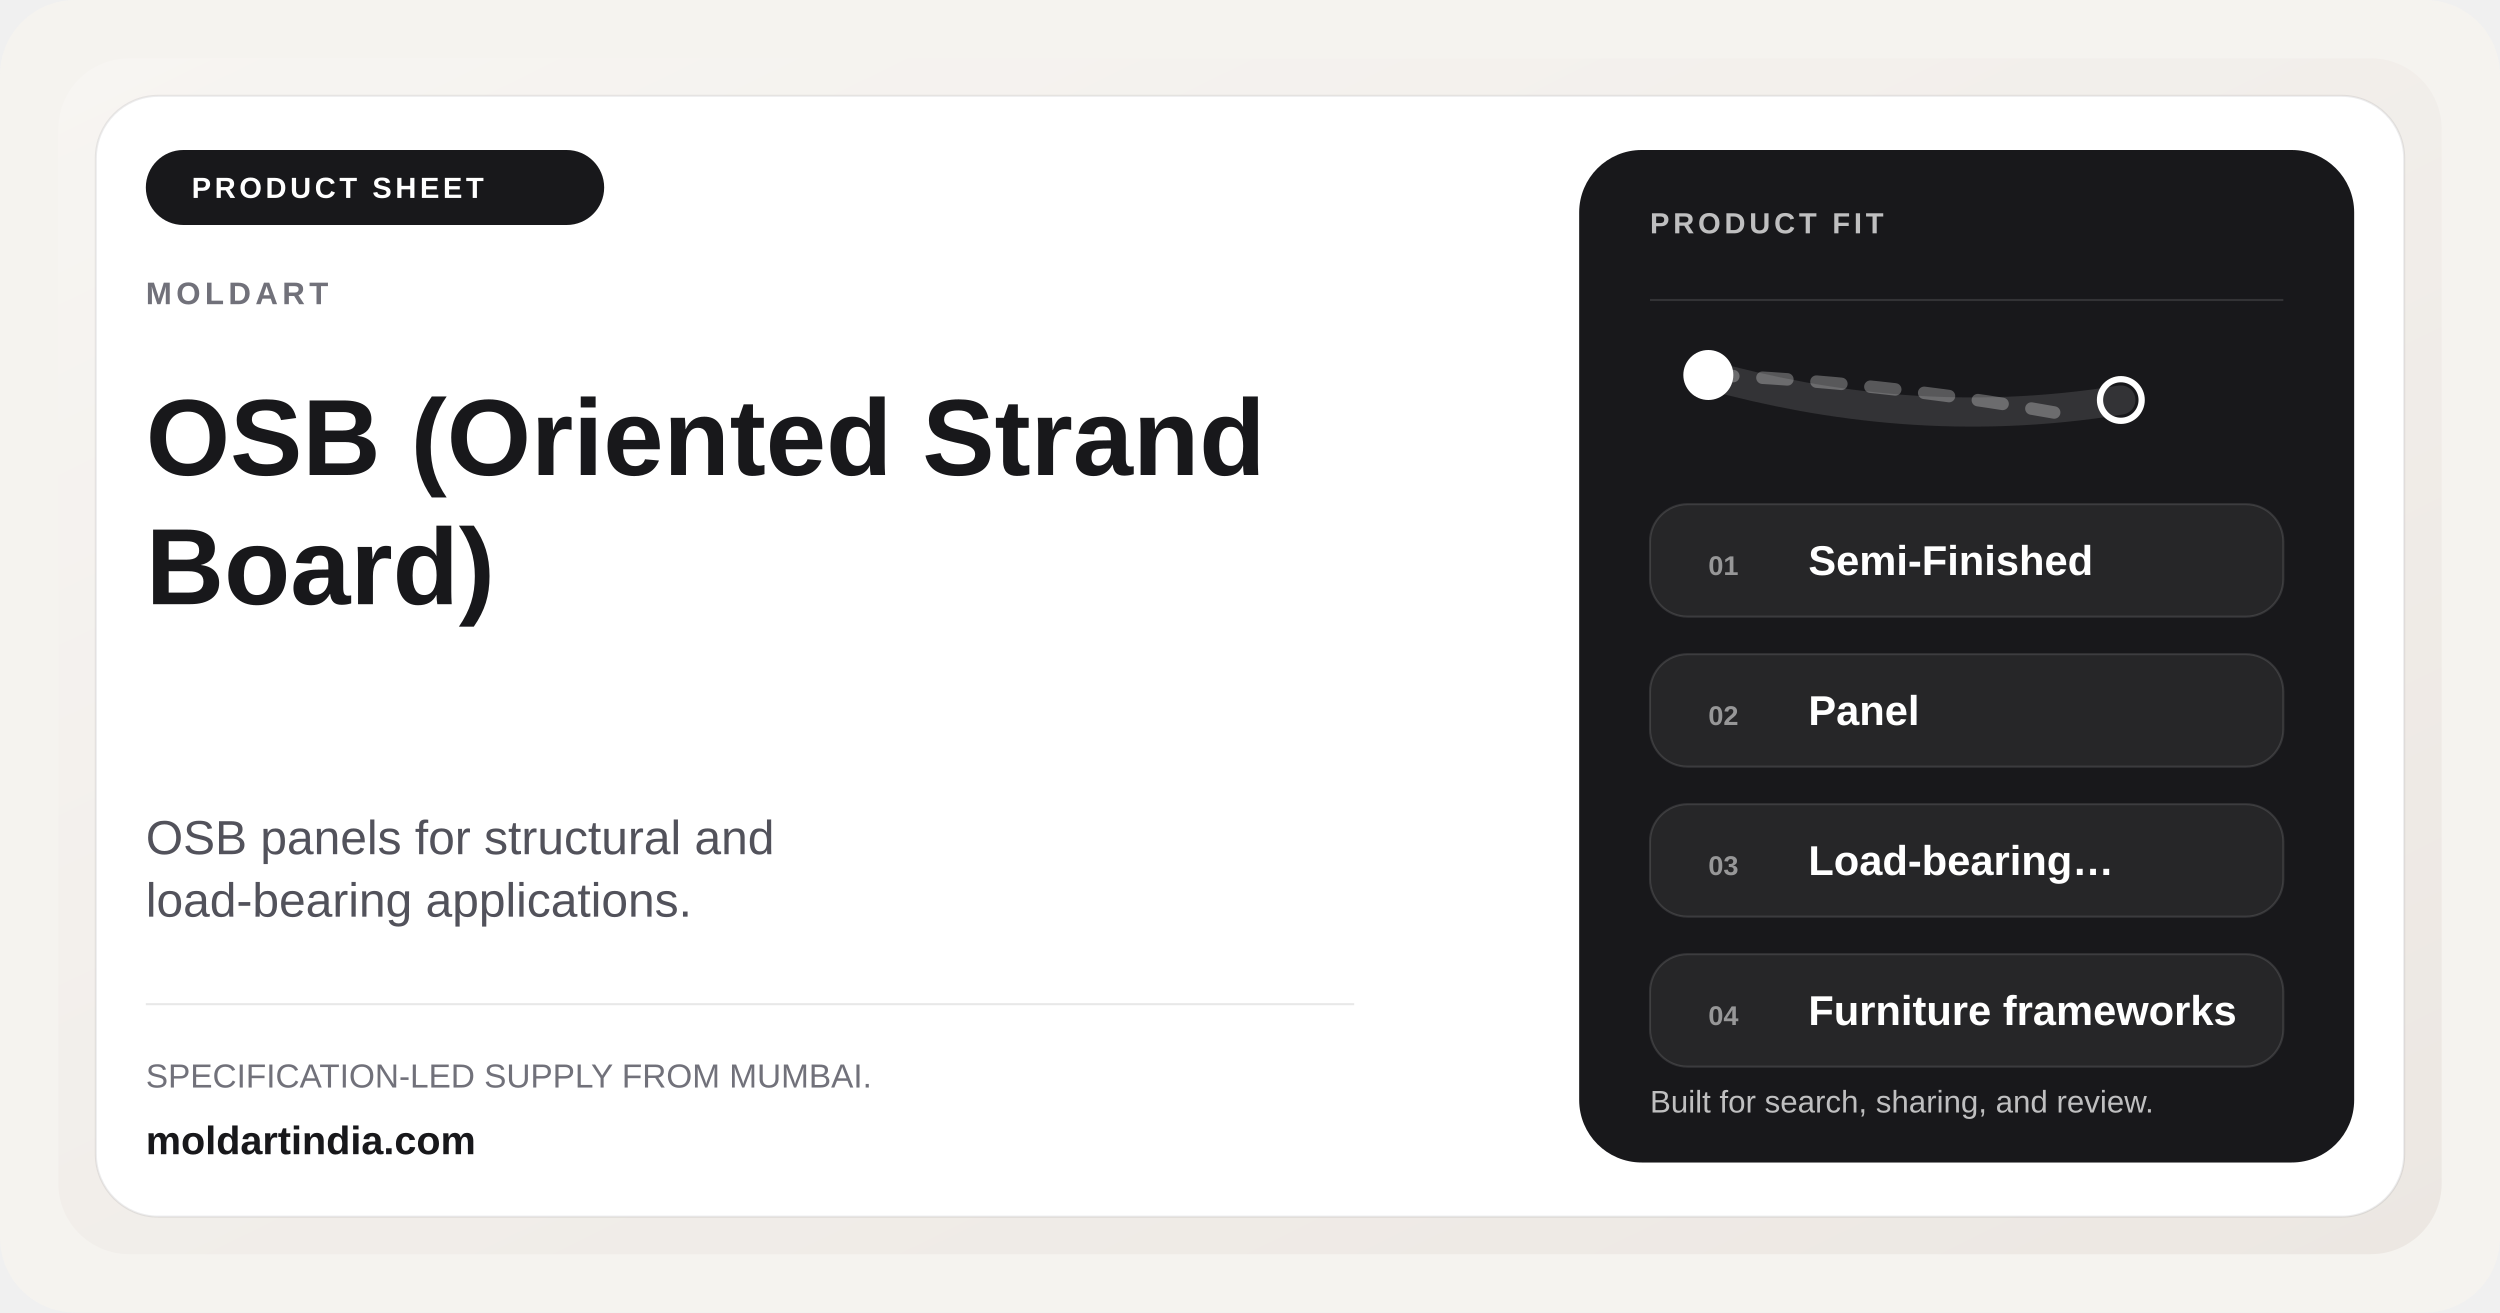
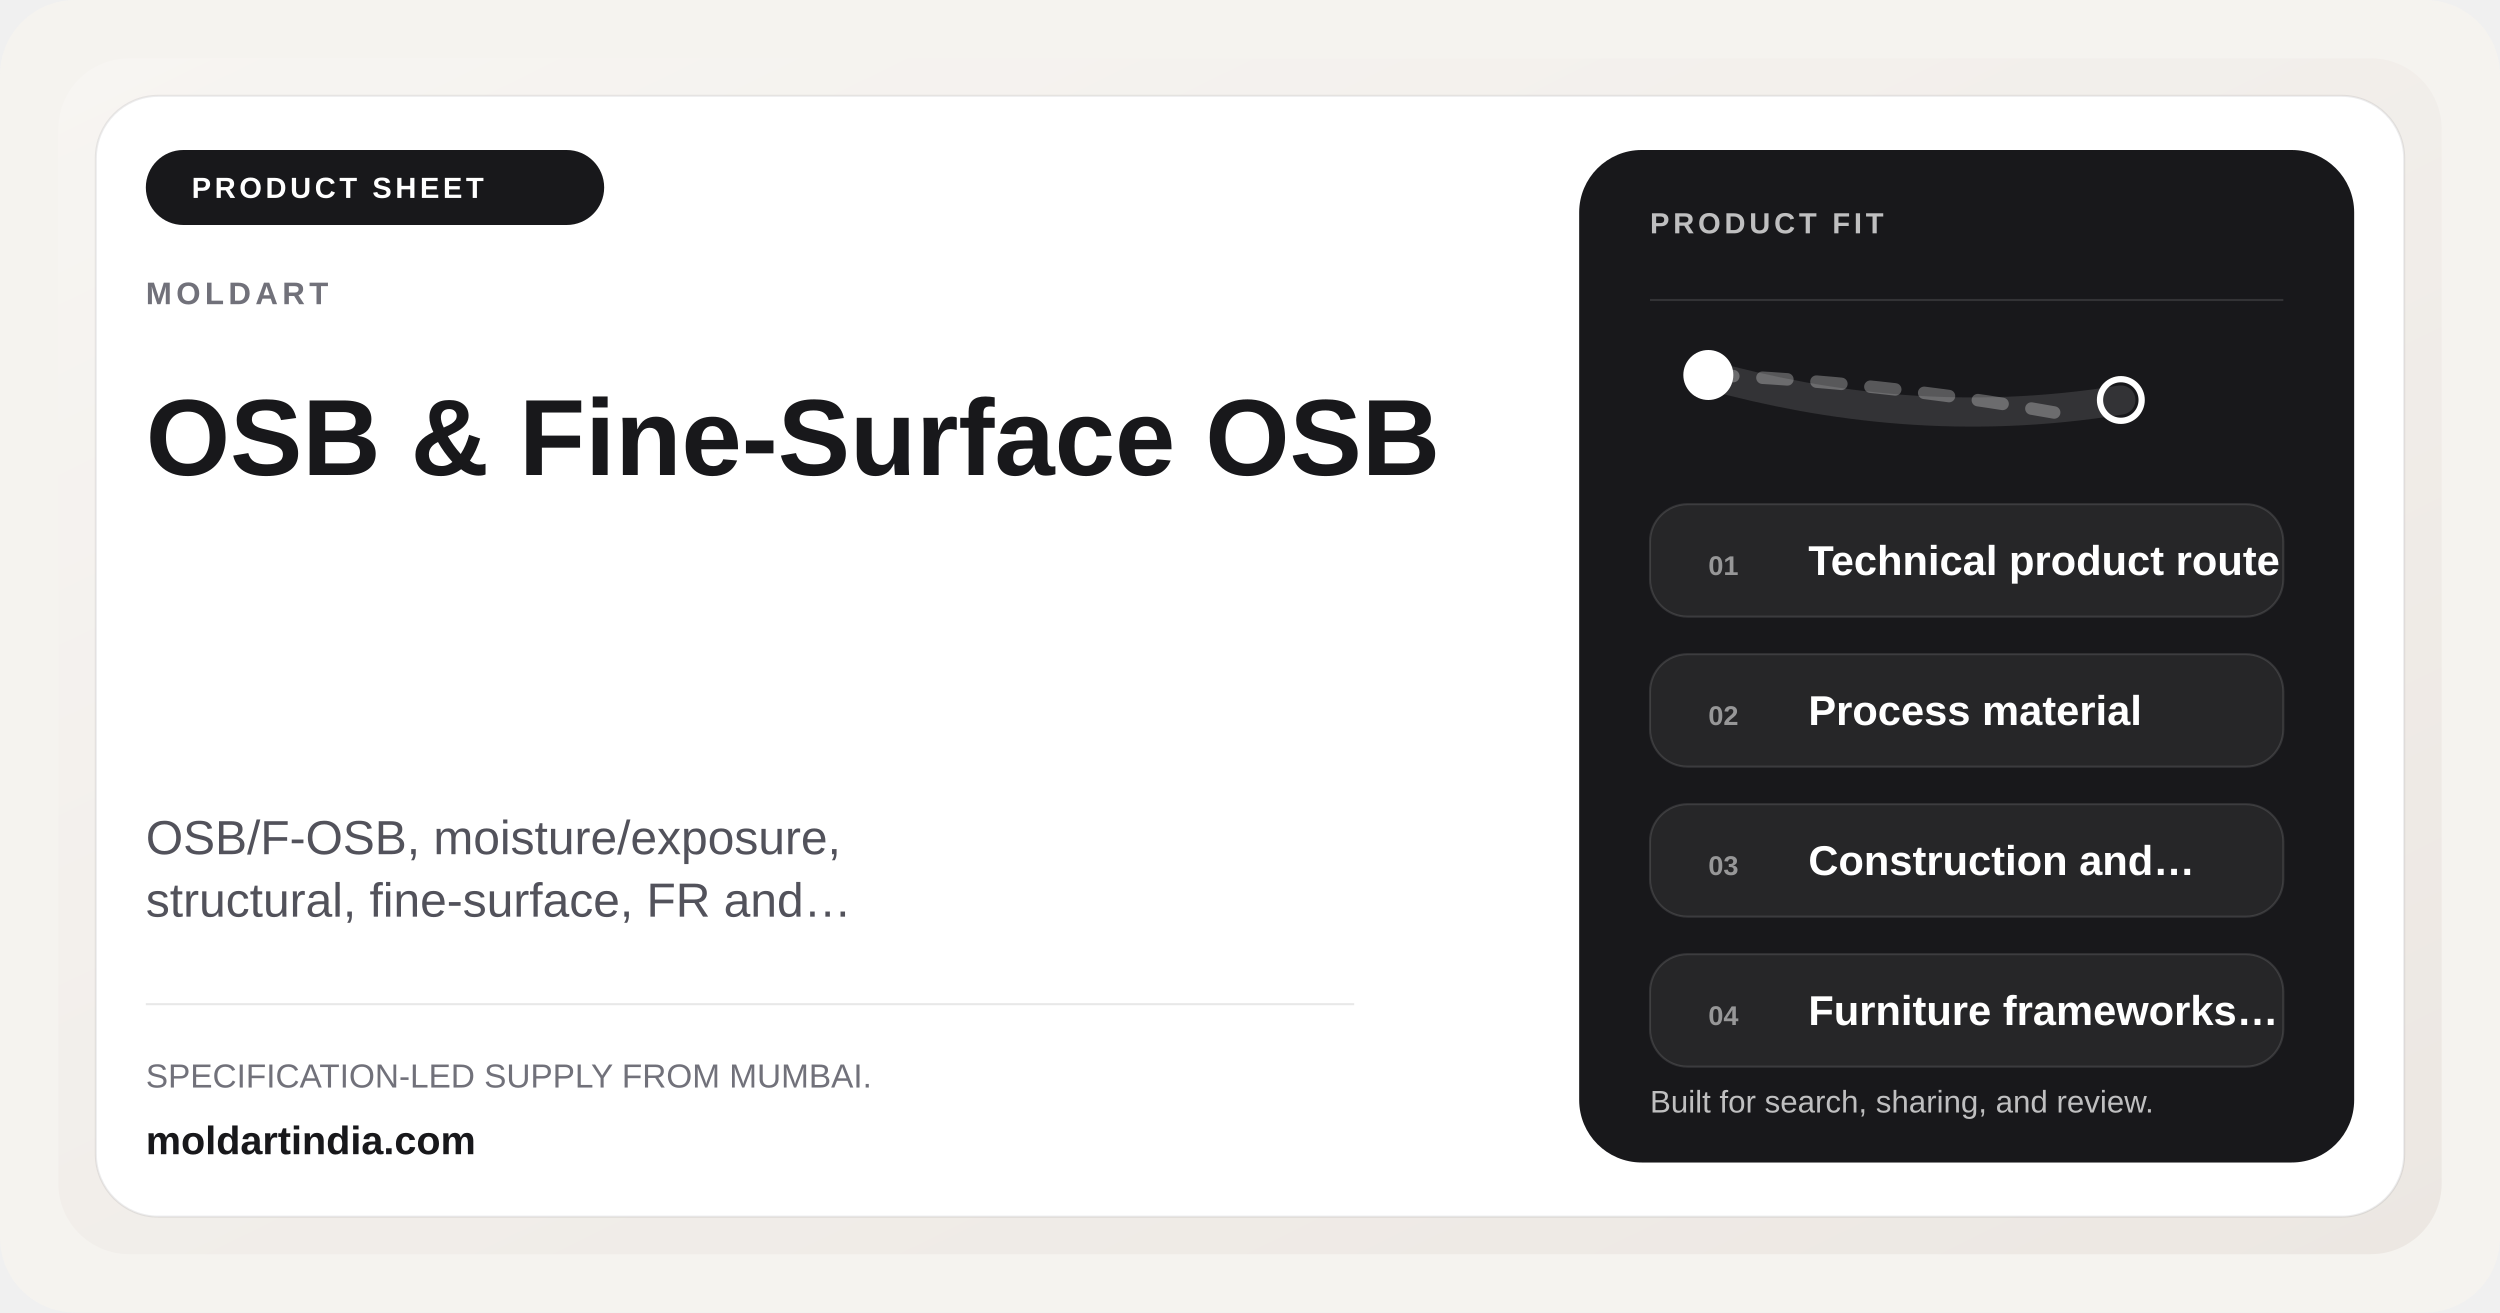
- <svg xmlns="http://www.w3.org/2000/svg" width="1200" height="630" viewBox="0 0 1200 630" role="img" aria-label="OSB (Oriented Strand Board)">
+ <svg xmlns="http://www.w3.org/2000/svg" width="1200" height="630" viewBox="0 0 1200 630" role="img" aria-label="OSB &amp; Fine-Surface OSB">
  <defs>
    <linearGradient id="posterGlow" x1="0" y1="0" x2="1" y2="1">
      <stop offset="0%" stop-color="#f7f5f2" />
      <stop offset="100%" stop-color="#ece7e2" />
    </linearGradient>
  </defs>
  <rect width="1200" height="630" rx="36" fill="#f5f3ef" />
  <rect x="28" y="28" width="1144" height="574" rx="34" fill="url(#posterGlow)" />
  <rect x="46" y="46" width="1108" height="538" rx="30" fill="#ffffff" stroke="rgba(24,24,27,0.08)" />
  <rect x="70" y="72" width="220" height="36" rx="18" fill="#18181b" />
  <text x="92" y="95" font-family="Arial, sans-serif" font-size="14" font-weight="700" fill="#ffffff" letter-spacing="1.7">PRODUCT SHEET</text>
  <text x="70" y="146" font-family="Arial, sans-serif" font-size="15" font-weight="700" fill="#71717a" letter-spacing="2.1">MOLDART</text>
-   <text x="70" y="228" font-family="Arial, sans-serif" font-size="52" font-weight="700" fill="#18181b">OSB (Oriented Strand</text>
-   <text x="70" y="290" font-family="Arial, sans-serif" font-size="52" font-weight="700" fill="#18181b">Board)</text>
-   <text x="70" y="410" font-family="Arial, sans-serif" font-size="23" fill="#52525b">OSB panels for structural and</text>
-   <text x="70" y="440" font-family="Arial, sans-serif" font-size="23" fill="#52525b">load-bearing applications.</text>
+   <text x="70" y="228" font-family="Arial, sans-serif" font-size="52" font-weight="700" fill="#18181b">OSB &amp; Fine-Surface OSB</text>
+   <text x="70" y="410" font-family="Arial, sans-serif" font-size="23" fill="#52525b">OSB/F-OSB, moisture/exposure,</text>
+   <text x="70" y="440" font-family="Arial, sans-serif" font-size="23" fill="#52525b">structural, fine-surface, FR and…</text>
  <path d="M70 482H650" stroke="rgba(24,24,27,0.10)" stroke-width="1" />
  <text x="70" y="522" font-family="Arial, sans-serif" font-size="16" fill="#71717a">SPECIFICATION-LED SUPPLY FROM MUMBAI.</text>
  <text x="70" y="554" font-family="Arial, sans-serif" font-size="19" font-weight="700" fill="#18181b">moldartindia.com</text>
  <rect x="758" y="72" width="372" height="486" rx="30" fill="#18181b" />
  <text x="792" y="112" font-family="Arial, sans-serif" font-size="14" font-weight="700" fill="rgba(255,255,255,0.72)" letter-spacing="1.8">PRODUCT FIT</text>
  <path d="M792 144H1096" stroke="rgba(255,255,255,0.12)" stroke-width="1" />
  <path d="M820 180C878 196 944 204 1018 192" fill="none" stroke="rgba(255,255,255,0.12)" stroke-width="14" stroke-linecap="round" />
  <path d="M820 180C872 182 930 188 986 198" fill="none" stroke="rgba(255,255,255,0.28)" stroke-width="6" stroke-dasharray="12 14" stroke-linecap="round" />
  <circle cx="820" cy="180" r="12" fill="#ffffff" />
  <circle cx="1018" cy="192" r="10" fill="none" stroke="#ffffff" stroke-width="3" />
  <rect x="792" y="242" width="304" height="54" rx="18" fill="rgba(255,255,255,0.06)" stroke="rgba(255,255,255,0.12)" />
  <text x="820" y="276" font-family="Arial, sans-serif" font-size="13" font-weight="700" fill="rgba(255,255,255,0.52)">01</text>
-   <text x="868" y="276" font-family="Arial, sans-serif" font-size="20" font-weight="700" fill="#ffffff">Semi-Finished</text>
+   <text x="868" y="276" font-family="Arial, sans-serif" font-size="20" font-weight="700" fill="#ffffff">Technical product route</text>
  <rect x="792" y="314" width="304" height="54" rx="18" fill="rgba(255,255,255,0.06)" stroke="rgba(255,255,255,0.12)" />
  <text x="820" y="348" font-family="Arial, sans-serif" font-size="13" font-weight="700" fill="rgba(255,255,255,0.52)">02</text>
-   <text x="868" y="348" font-family="Arial, sans-serif" font-size="20" font-weight="700" fill="#ffffff">Panel</text>
+   <text x="868" y="348" font-family="Arial, sans-serif" font-size="20" font-weight="700" fill="#ffffff">Process material</text>
  <rect x="792" y="386" width="304" height="54" rx="18" fill="rgba(255,255,255,0.06)" stroke="rgba(255,255,255,0.12)" />
  <text x="820" y="420" font-family="Arial, sans-serif" font-size="13" font-weight="700" fill="rgba(255,255,255,0.52)">03</text>
-   <text x="868" y="420" font-family="Arial, sans-serif" font-size="20" font-weight="700" fill="#ffffff">Load-bearing…</text>
+   <text x="868" y="420" font-family="Arial, sans-serif" font-size="20" font-weight="700" fill="#ffffff">Construction and…</text>
  <rect x="792" y="458" width="304" height="54" rx="18" fill="rgba(255,255,255,0.06)" stroke="rgba(255,255,255,0.12)" />
  <text x="820" y="492" font-family="Arial, sans-serif" font-size="13" font-weight="700" fill="rgba(255,255,255,0.52)">04</text>
-   <text x="868" y="492" font-family="Arial, sans-serif" font-size="20" font-weight="700" fill="#ffffff">Furniture frameworks</text>
+   <text x="868" y="492" font-family="Arial, sans-serif" font-size="20" font-weight="700" fill="#ffffff">Furniture frameworks…</text>
  <text x="792" y="534" font-family="Arial, sans-serif" font-size="15" fill="rgba(255,255,255,0.72)">Built for search, sharing, and review.</text>
</svg>
